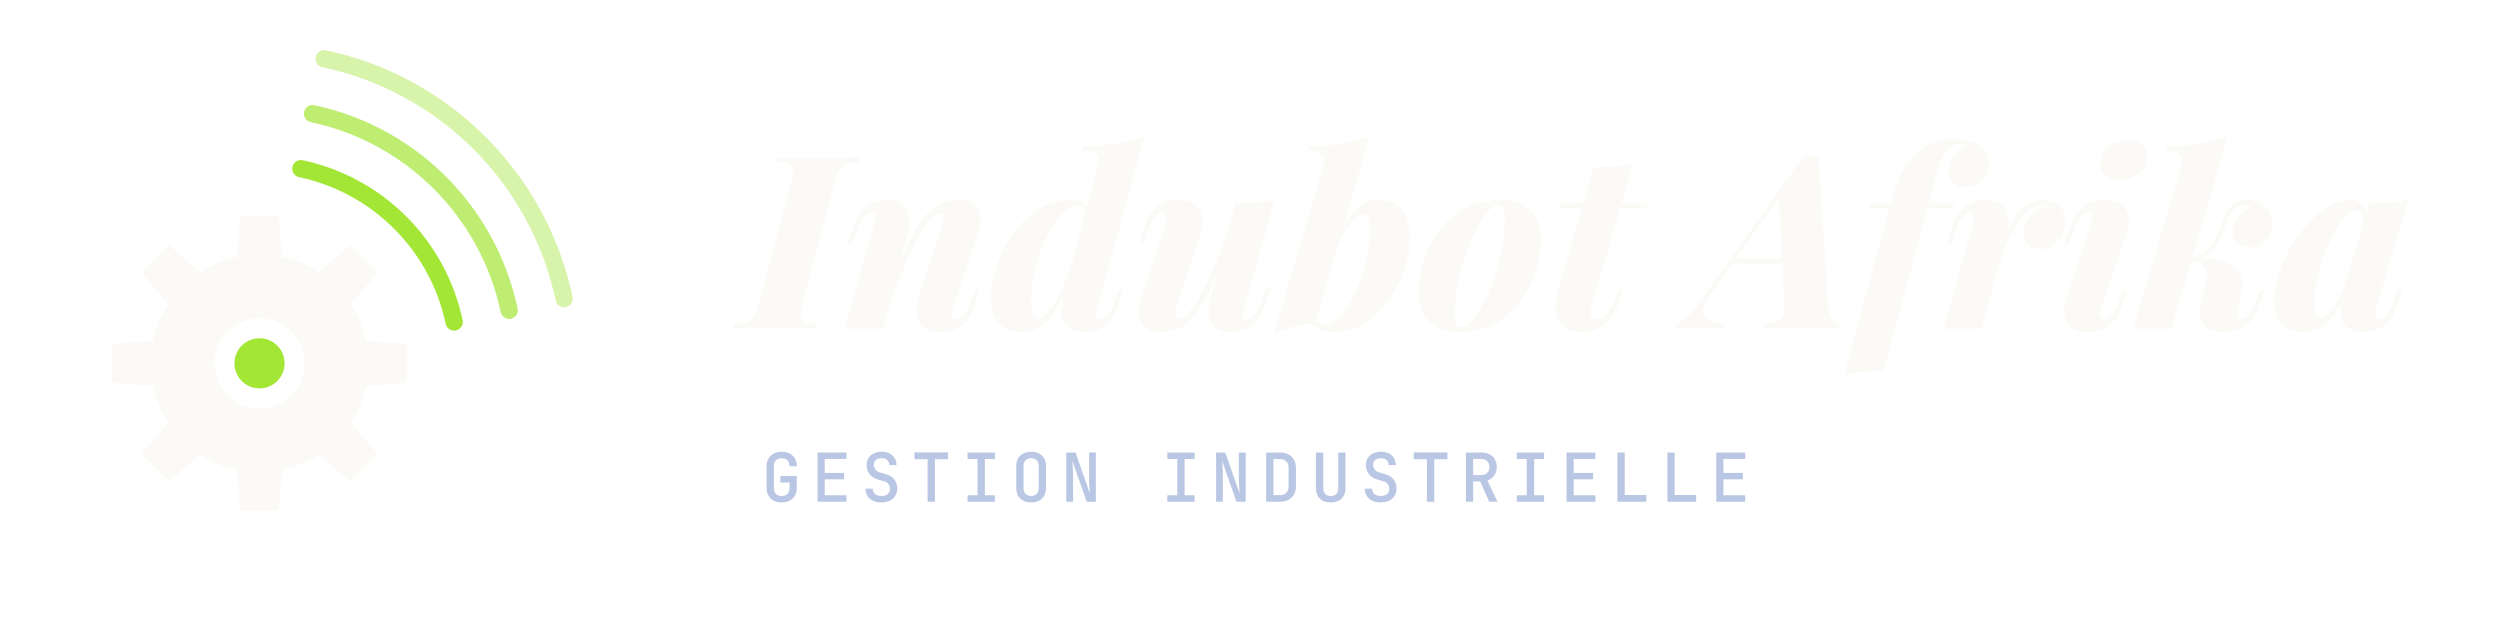
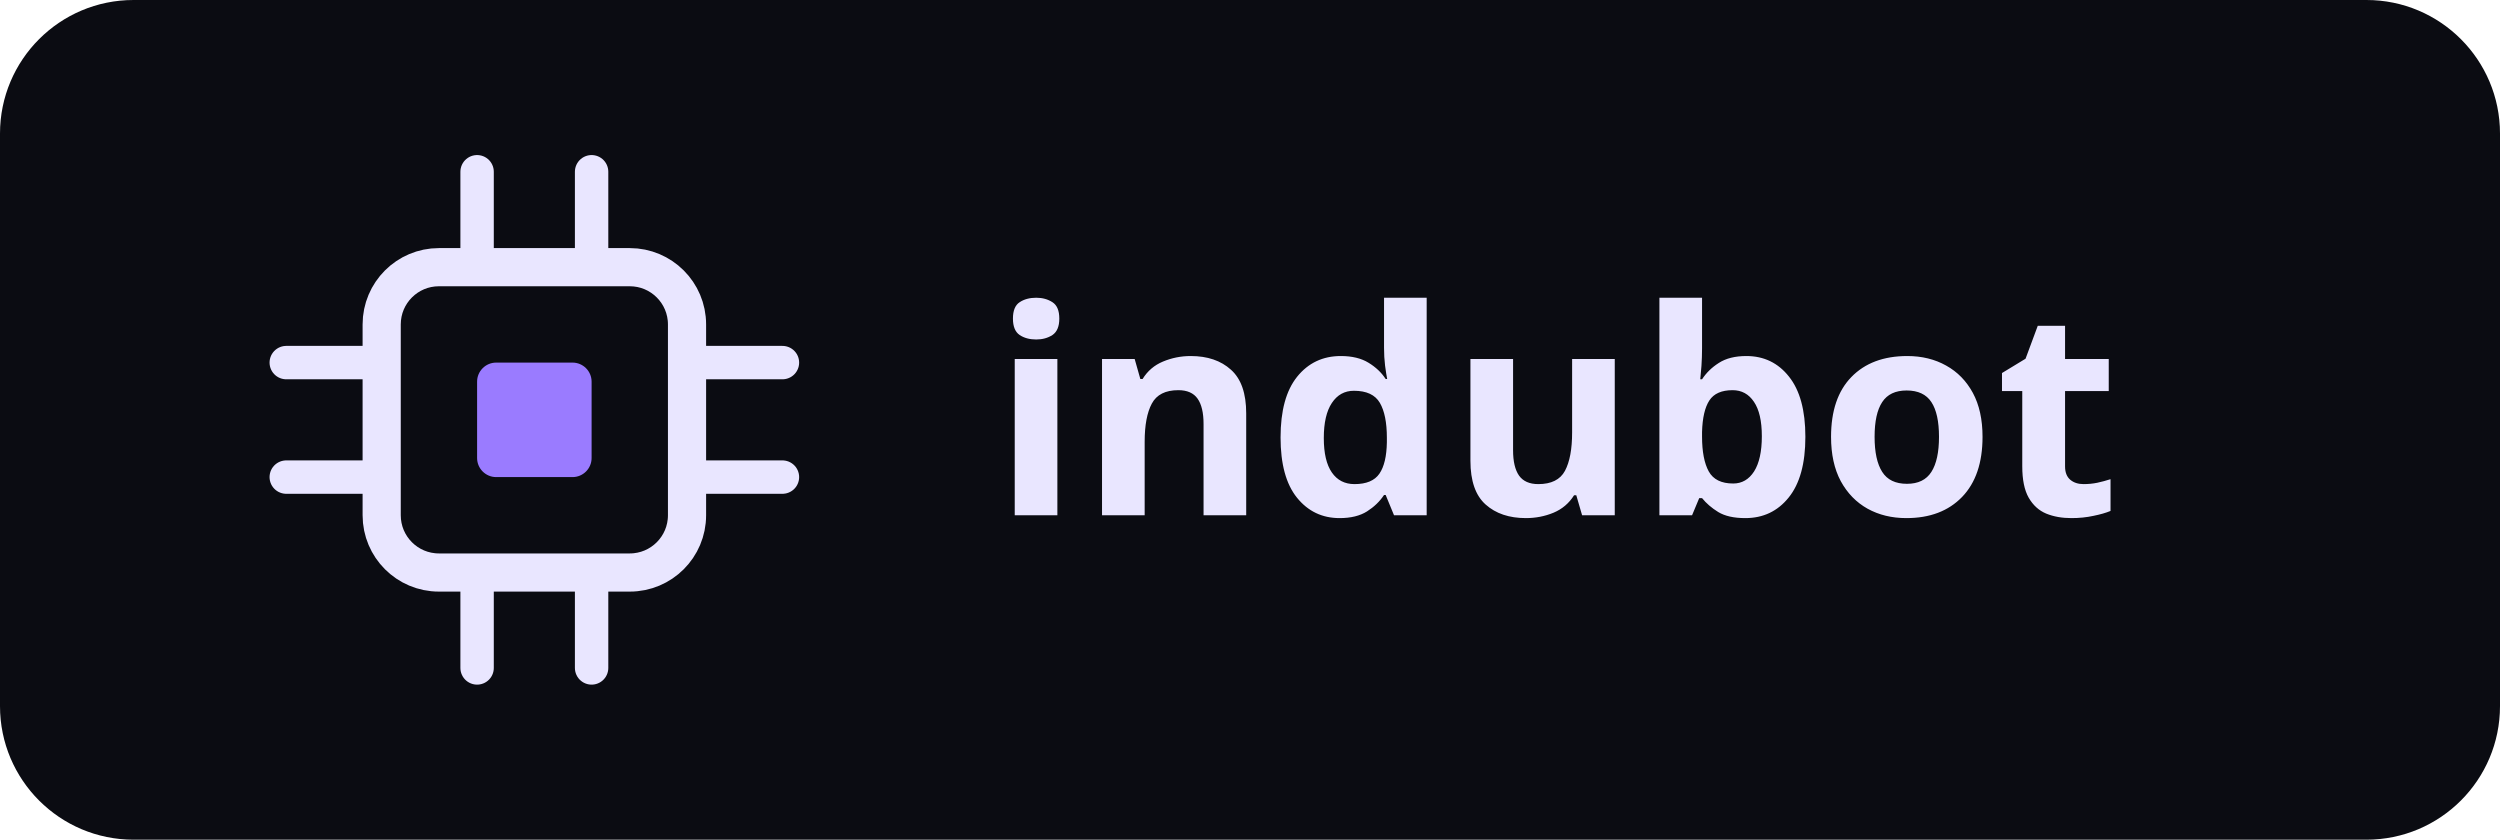
- <svg xmlns="http://www.w3.org/2000/svg" viewBox="0 0 289 72" width="578" height="144" role="img" aria-labelledby="t">
-   <g transform="translate(4 4)">
-     <path d="M23.38 25.68L23.75 20.95L28.25 20.95L28.62 25.68A12.6 12.6 0 0 1 32.86 27.43L36.47 24.35L39.65 27.53L36.57 31.14A12.6 12.6 0 0 1 38.32 35.38L43.05 35.75L43.05 40.25L38.32 40.62A12.6 12.6 0 0 1 36.57 44.86L39.65 48.47L36.47 51.65L32.86 48.57A12.6 12.6 0 0 1 28.62 50.32L28.25 55.05L23.75 55.05L23.38 50.32A12.6 12.6 0 0 1 19.14 48.57L15.53 51.65L12.35 48.47L15.43 44.86A12.6 12.6 0 0 1 13.68 40.62L8.95 40.25L8.95 35.75L13.68 35.38A12.6 12.6 0 0 1 15.43 31.14L12.35 27.53L15.53 24.35L19.14 27.43A12.6 12.6 0 0 1 23.38 25.68ZM31.2 38.0A5.2 5.2 0 1 0 20.8 38.0A5.2 5.2 0 1 0 31.2 38.0Z" fill="#fbfaf7" fill-rule="evenodd" />
-     <circle cx="26" cy="38" r="2.9" fill="#a3e635" />
-     <path d="M30.78 15.5A23 23 0 0 1 48.5 33.22" fill="none" stroke="#a3e635" stroke-opacity="1" stroke-width="2" stroke-linecap="round" />
-     <path d="M32.13 9.14A29.5 29.5 0 0 1 54.86 31.87" fill="none" stroke="#a3e635" stroke-opacity="0.7" stroke-width="2" stroke-linecap="round" />
-     <path d="M33.48 2.79A36 36 0 0 1 61.21 30.52" fill="none" stroke="#a3e635" stroke-opacity="0.42" stroke-width="2" stroke-linecap="round" />
+ <svg xmlns="http://www.w3.org/2000/svg" viewBox="0 0 262 88" height="88" role="img">
+   <rect width="262" height="88" rx="14" fill="#0B0C12" />
+   <g transform="translate(24 12)">
+     <g stroke-linecap="round" stroke-linejoin="round" fill="none">
+       <rect x="16" y="16" width="32" height="32" rx="6" stroke="#E9E6FF" stroke-width="4" />
+       <path d="M26 6V16M38 6V16M26 48V58M38 48V58M6 26H16M6 38H16M48 26H58M48 38H58" stroke="#E9E6FF" stroke-width="3.5" />
+       <rect x="26" y="26" width="12" height="12" rx="2" fill="#9A7BFF" />
+     </g>
+     <text x="80" y="42" font-size="30" fill="#E9E6FF">
+       <tspan font-family="'Chakra Petch', sans-serif" font-weight="600">indubot</tspan>
+     </text>
  </g>
-   <path fill="#fbfaf7" d="M92.8 35.03Q92.55 36.04 92.57 36.54Q92.6 37.05 93.05 37.22Q93.5 37.38 94.45 37.44L94.34 38Q93.49 37.94 92.16 37.93Q90.82 37.92 89.44 37.92Q88.01 37.92 86.77 37.93Q85.54 37.94 84.76 38L84.9 37.44Q85.83 37.38 86.34 37.22Q86.86 37.05 87.17 36.54Q87.48 36.04 87.73 35.03L91.43 21.14Q91.71 20.11 91.65 19.62Q91.59 19.13 91.16 18.95Q90.73 18.76 89.77 18.74L89.91 18.18Q90.65 18.2 91.9 18.23Q93.15 18.26 94.59 18.26Q95.97 18.26 97.26 18.23Q98.56 18.2 99.52 18.18L99.38 18.74Q98.43 18.76 97.89 18.95Q97.36 19.13 97.07 19.62Q96.77 20.11 96.49 21.14ZM102.08 38H97.63L101.04 25.88Q101.17 25.45 101.21 25.17Q101.24 24.88 101.14 24.74Q101.04 24.59 100.75 24.59Q100.29 24.59 99.9 25.01Q99.52 25.43 99.09 26.57L98.5 28.14H97.97L98.73 25.99Q99.28 24.45 100.2 23.78Q101.13 23.1 102.47 23.1Q103.51 23.1 104.1 23.46Q104.69 23.81 104.93 24.39Q105.16 24.98 105.13 25.67Q105.11 26.35 104.94 27.02ZM102.86 33.63Q103.97 30.4 104.93 28.34Q105.89 26.28 106.79 25.13Q107.7 23.98 108.66 23.54Q109.62 23.1 110.72 23.1Q112.1 23.1 112.71 23.68Q113.33 24.25 113.35 25.22Q113.37 26.18 112.99 27.33L110.23 35.62Q109.96 36.4 110.13 36.65Q110.31 36.91 110.59 36.91Q110.9 36.91 111.31 36.56Q111.73 36.2 112.21 34.93L112.75 33.46H113.28L112.58 35.51Q112.19 36.68 111.55 37.3Q110.91 37.92 110.17 38.15Q109.42 38.39 108.7 38.39Q107.87 38.39 107.27 38.15Q106.67 37.9 106.33 37.42Q105.94 36.85 105.92 35.98Q105.91 35.12 106.36 33.76L108.82 26.35Q108.98 25.87 109.04 25.49Q109.09 25.11 109.02 24.89Q108.94 24.67 108.65 24.67Q108.16 24.67 107.52 25.39Q106.87 26.12 106.16 27.39Q105.45 28.65 104.73 30.31Q104.02 31.96 103.36 33.81Q102.7 35.66 102.2 37.55ZM126.85 35.62Q126.61 36.31 126.75 36.61Q126.89 36.91 127.22 36.91Q127.53 36.91 127.94 36.55Q128.35 36.19 128.81 34.93L129.35 33.46H129.88L129.19 35.51Q128.81 36.67 128.17 37.29Q127.54 37.91 126.8 38.15Q126.06 38.39 125.34 38.39Q123.57 38.39 122.97 37.22Q122.65 36.66 122.66 35.79Q122.67 34.93 123.02 33.76L126.85 19.32Q127.13 18.37 126.79 17.92Q126.45 17.48 125.08 17.48L125.27 16.89Q127.42 16.86 129.11 16.57Q130.8 16.27 132.33 15.74ZM119.99 36.82Q120.4 36.82 120.97 36.28Q121.54 35.73 122.19 34.59Q122.84 33.44 123.49 31.67Q124.14 29.9 124.7 27.47L124.28 30.5Q123.41 33.13 122.55 34.89Q121.7 36.65 120.63 37.52Q119.56 38.39 117.99 38.39Q117.06 38.39 116.27 37.97Q115.47 37.56 115 36.68Q114.52 35.8 114.52 34.38Q114.52 33.13 114.92 31.62Q115.32 30.11 116.1 28.62Q116.88 27.13 118.02 25.87Q119.17 24.62 120.64 23.86Q122.11 23.1 123.92 23.1Q124.93 23.1 125.32 23.48Q125.71 23.86 125.79 24.5L125.56 25.06Q125.45 24.41 125.23 24.08Q125 23.75 124.44 23.75Q123.83 23.75 123.11 24.38Q122.4 25 121.71 26.12Q121.02 27.23 120.45 28.67Q119.88 30.1 119.54 31.74Q119.21 33.38 119.21 35.06Q119.21 35.93 119.38 36.38Q119.56 36.82 119.99 36.82ZM142.01 28.13Q140.93 31.31 139.98 33.32Q139.04 35.33 138.13 36.43Q137.22 37.53 136.26 37.96Q135.3 38.39 134.2 38.39Q133.06 38.39 132.41 37.9Q131.76 37.41 131.66 36.47Q131.56 35.52 131.99 34.16L134.71 25.88Q134.99 25.06 134.8 24.82Q134.62 24.59 134.35 24.59Q134.04 24.59 133.63 24.94Q133.21 25.29 132.73 26.57L132.19 28.03H131.66L132.36 25.99Q132.78 24.81 133.42 24.2Q134.06 23.58 134.8 23.34Q135.54 23.1 136.24 23.1Q137.49 23.1 138.18 23.63Q138.86 24.16 138.98 25.19Q139.09 26.22 138.58 27.74L136.12 35.14Q135.56 36.82 136.29 36.82Q136.78 36.82 137.42 36.1Q138.07 35.37 138.79 34.09Q139.5 32.81 140.22 31.14Q140.93 29.47 141.59 27.59Q142.25 25.71 142.74 23.79ZM143.85 35.62Q143.65 36.29 143.69 36.6Q143.72 36.91 144.13 36.91Q144.59 36.91 144.99 36.47Q145.4 36.04 145.8 34.93L146.38 33.35H146.92L146.15 35.51Q145.78 36.57 145.16 37.21Q144.54 37.85 143.8 38.12Q143.06 38.39 142.27 38.39Q141.4 38.39 140.84 38.12Q140.28 37.84 139.99 37.37Q139.68 36.82 139.7 36.08Q139.73 35.35 139.94 34.47L142.8 23.5Q144.11 23.47 145.25 23.38Q146.38 23.3 147.36 23.1ZM157.55 24.78Q157.04 24.78 156.47 25.39Q155.89 26 155.33 27.07Q154.76 28.13 154.26 29.49Q153.75 30.84 153.4 32.34L153.92 29.54Q154.76 27.26 155.58 25.85Q156.4 24.43 157.32 23.76Q158.25 23.1 159.34 23.1Q161.17 23.1 162.08 24.25Q162.99 25.4 162.99 27.54Q162.99 28.85 162.61 30.33Q162.23 31.81 161.49 33.23Q160.74 34.66 159.67 35.83Q158.6 37 157.21 37.69Q155.82 38.39 154.12 38.39Q153.32 38.39 152.69 38.11Q152.05 37.83 151.72 37.4L151.92 36.99Q152.18 37.27 152.46 37.4Q152.74 37.52 153.1 37.52Q153.9 37.52 154.67 36.83Q155.43 36.13 156.1 34.95Q156.76 33.78 157.27 32.34Q157.78 30.89 158.06 29.4Q158.35 27.9 158.35 26.55Q158.35 25.52 158.14 25.15Q157.94 24.78 157.55 24.78ZM152.01 37.5Q151 37.36 149.85 37.68Q148.69 38 147.66 38.45L147.24 38.25Q147.44 37.86 147.59 37.45Q147.73 37.05 147.84 36.61L152.94 19.32Q153.21 18.37 152.88 17.92Q152.55 17.48 151.18 17.48L151.36 16.89Q153.51 16.86 155.17 16.57Q156.82 16.27 158.35 15.74ZM173.25 23.66Q172.69 23.66 172.01 24.45Q171.33 25.23 170.65 26.55Q169.98 27.86 169.41 29.49Q168.85 31.11 168.52 32.83Q168.18 34.54 168.18 36.09Q168.18 37.04 168.36 37.43Q168.54 37.83 168.92 37.83Q169.46 37.83 170.13 37.08Q170.8 36.34 171.47 35.06Q172.13 33.79 172.69 32.19Q173.25 30.59 173.6 28.84Q173.95 27.1 173.95 25.45Q173.95 24.34 173.76 24Q173.57 23.66 173.25 23.66ZM163.98 33.7Q163.98 32.41 164.34 30.95Q164.7 29.49 165.44 28.1Q166.18 26.7 167.3 25.57Q168.42 24.44 169.94 23.77Q171.47 23.1 173.39 23.1Q175.69 23.1 176.92 24.31Q178.15 25.51 178.15 27.79Q178.15 29.09 177.79 30.55Q177.43 32 176.69 33.4Q175.95 34.79 174.83 35.92Q173.71 37.05 172.18 37.72Q170.66 38.39 168.73 38.39Q166.44 38.39 165.21 37.19Q163.98 35.98 163.98 33.7ZM190.44 23.5 190.36 24.06H180.3L180.44 23.5ZM183.93 35.62Q183.75 36.28 183.95 36.59Q184.15 36.91 184.56 36.91Q185.13 36.91 185.71 36.31Q186.28 35.71 186.67 34.65L187.11 33.46H187.64L187.1 35.05Q186.55 36.69 185.44 37.54Q184.32 38.39 182.77 38.39Q181.42 38.39 180.69 37.77Q179.97 37.14 179.83 36.09Q179.7 35.04 180.06 33.76L184.2 19.35Q185.56 19.32 186.66 19.24Q187.75 19.16 188.78 18.96ZM197.65 34.16Q196.84 35.3 196.87 36Q196.89 36.7 197.57 37.03Q198.25 37.37 199.33 37.44L199.21 38Q197.89 37.94 197.03 37.93Q196.16 37.92 195.39 37.92Q194.78 37.92 194.37 37.93Q193.96 37.94 193.51 38L193.63 37.44Q194.16 37.29 194.61 36.97Q195.07 36.64 195.61 36Q196.16 35.35 196.92 34.29L208.48 18.04Q208.9 18.08 209.38 18.08Q209.86 18.08 210.24 18.04L211.36 35.65Q211.45 36.66 211.88 37.03Q212.31 37.41 212.73 37.44L212.62 38Q211.86 37.94 210.59 37.93Q209.33 37.92 208.23 37.92Q206.88 37.92 205.67 37.93Q204.46 37.94 203.75 38L203.86 37.44Q205.2 37.38 205.77 36.95Q206.34 36.52 206.27 35.09L205.6 22.51L206.83 21.2ZM200.39 29.94H208.56L208.34 30.5H199.88ZM216.09 24.06 216.26 23.5H225.86L225.69 24.06ZM226.69 16.64Q226.27 16.64 225.93 16.76Q225.58 16.88 225.27 17.14Q224.97 17.41 224.7 17.9Q224.44 18.38 224.21 19.06Q223.97 19.74 223.74 20.62L217.78 42.87Q216.44 42.9 215.35 42.98Q214.27 43.07 213.22 43.26L218.44 23.83Q219.07 21.41 219.91 19.83Q220.75 18.25 221.9 17.37Q222.75 16.73 223.77 16.41Q224.8 16.1 225.98 16.1Q227.9 16.1 228.97 16.89Q230.03 17.68 230.03 19.01Q230.03 19.62 229.68 20.24Q229.33 20.85 228.7 21.24Q228.08 21.64 227.24 21.64Q226.3 21.64 225.76 21.19Q225.22 20.75 225.22 19.92Q225.22 18.93 225.84 18.12Q226.45 17.3 227.53 16.9Q227.38 16.79 227.17 16.71Q226.96 16.64 226.69 16.64ZM229.11 38H224.66L228.07 25.88Q228.26 25.17 228.19 24.88Q228.13 24.59 227.79 24.59Q227.33 24.59 226.94 25.02Q226.54 25.45 226.12 26.57L225.53 28.14H225L225.76 25.99Q226.16 24.9 226.76 24.27Q227.36 23.65 228.13 23.38Q228.91 23.1 229.78 23.1Q230.71 23.1 231.23 23.46Q231.75 23.81 231.96 24.4Q232.17 24.99 232.15 25.67Q232.14 26.36 231.97 27.02ZM236.26 23.69Q235.71 23.69 235.09 23.95Q234.47 24.2 233.8 24.98Q233.13 25.75 232.4 27.28Q231.66 28.8 230.85 31.34Q230.04 33.88 229.18 37.66L229.79 33.81Q230.64 30.64 231.36 28.58Q232.08 26.51 232.8 25.3Q233.52 24.1 234.35 23.6Q235.19 23.1 236.27 23.1Q237.48 23.1 238.13 23.82Q238.77 24.54 238.77 25.6Q238.77 26.45 238.39 27.18Q238.01 27.91 237.35 28.35Q236.7 28.8 235.85 28.8Q234.93 28.8 234.44 28.32Q233.95 27.84 233.95 26.92Q233.95 26.16 234.32 25.5Q234.69 24.85 235.3 24.39Q235.92 23.92 236.64 23.78Q236.56 23.75 236.47 23.72Q236.38 23.69 236.26 23.69ZM242.8 18.96Q242.83 17.6 243.73 16.92Q244.64 16.23 245.94 16.23Q247.07 16.23 247.66 16.71Q248.24 17.2 248.22 18.11Q248.19 19.31 247.27 20.05Q246.36 20.8 245.05 20.8Q243.94 20.8 243.36 20.31Q242.77 19.82 242.8 18.96ZM241.69 25.88Q242.12 24.59 241.41 24.59Q240.94 24.59 240.55 25.03Q240.16 25.47 239.73 26.57L239.14 28.14H238.61L239.38 25.99Q239.78 24.9 240.38 24.27Q240.97 23.65 241.76 23.38Q242.54 23.1 243.41 23.1Q244.44 23.1 245.04 23.47Q245.64 23.83 245.88 24.41Q246.12 24.99 246.09 25.67Q246.06 26.36 245.84 27.02L242.91 35.62Q242.68 36.34 242.81 36.63Q242.94 36.91 243.27 36.91Q243.58 36.91 244 36.55Q244.41 36.19 244.89 34.93L245.44 33.46H245.98L245.27 35.51Q244.86 36.67 244.23 37.29Q243.6 37.9 242.86 38.15Q242.11 38.39 241.38 38.39Q240.15 38.39 239.45 37.87Q238.75 37.34 238.64 36.3Q238.53 35.26 239.03 33.76ZM251.03 38H246.58L252.12 19.32Q252.4 18.37 252.07 17.92Q251.73 17.48 250.35 17.48L250.54 16.89Q252.69 16.86 254.36 16.57Q256.03 16.27 257.56 15.74ZM258.73 35.74Q258.59 36.42 258.7 36.66Q258.82 36.91 259.11 36.91Q259.42 36.91 259.83 36.55Q260.24 36.19 260.71 34.93L261.25 33.46H261.78L261.08 35.51Q260.68 36.67 259.98 37.29Q259.28 37.91 258.46 38.15Q257.64 38.39 256.83 38.39Q255.29 38.39 254.68 37.5Q254.08 36.62 254.43 34.97L254.91 32.9Q255.29 31.43 254.82 30.8Q254.35 30.16 252.76 29.99V29.88Q254.04 29.8 255.3 29.89Q256.55 29.99 257.52 30.4Q258.49 30.81 258.94 31.65Q259.4 32.5 259.11 33.88ZM259.64 23.65Q259.26 23.65 258.97 23.76Q258.68 23.87 258.41 24.08Q257.92 24.48 257.62 25.21Q257.33 25.93 257.03 26.76Q256.73 27.58 256.29 28.31Q255.85 29.05 255.09 29.52Q254.34 29.99 253.09 29.96L252.81 29.99L252.87 29.68Q254.08 29.6 254.79 29.11Q255.49 28.63 255.9 27.91Q256.31 27.2 256.58 26.41Q256.85 25.62 257.15 24.91Q257.44 24.2 257.99 23.75Q258.42 23.38 258.91 23.24Q259.39 23.1 259.76 23.1Q261.25 23.1 261.96 23.96Q262.67 24.82 262.66 25.99Q262.66 26.77 262.32 27.37Q261.99 27.97 261.4 28.29Q260.82 28.61 260.08 28.61Q259.08 28.61 258.56 28.07Q258.04 27.54 258.04 26.82Q258.05 25.83 258.72 25.08Q259.38 24.34 260.22 23.94Q260.12 23.8 259.96 23.73Q259.81 23.65 259.64 23.65ZM268.3 36.69Q268.66 36.69 269.08 36.34Q269.5 35.99 269.94 35.26Q270.39 34.53 270.86 33.38Q271.32 32.23 271.77 30.6L271.09 33.64Q270.52 35.42 269.76 36.47Q269 37.51 268.1 37.95Q267.19 38.39 266.19 38.39Q264.51 38.39 263.7 37.47Q262.88 36.56 262.88 34.91Q262.88 33.35 263.41 31.69Q263.93 30.03 264.84 28.49Q265.75 26.96 266.89 25.75Q268.03 24.54 269.28 23.82Q270.53 23.1 271.72 23.1Q272.64 23.1 273.13 23.75Q273.63 24.39 273.45 25.88L273.15 26.04Q273.3 25.19 273.11 24.75Q272.92 24.31 272.47 24.31Q271.94 24.31 271.3 24.93Q270.66 25.56 270.01 26.64Q269.36 27.72 268.8 29.11Q268.24 30.5 267.91 32.03Q267.59 33.56 267.59 35.07Q267.59 35.94 267.75 36.31Q267.92 36.69 268.3 36.69ZM273.85 23.52Q275.22 23.49 276.3 23.4Q277.39 23.3 278.42 23.1L274.7 35.61Q274.57 36.02 274.57 36.32Q274.56 36.61 274.68 36.76Q274.8 36.9 275.05 36.9Q275.36 36.9 275.78 36.54Q276.2 36.19 276.67 34.92L277.21 33.46H277.74L277.04 35.5Q276.65 36.67 276.01 37.29Q275.38 37.9 274.64 38.15Q273.91 38.39 273.19 38.39Q271.61 38.39 270.93 37.46Q270.53 36.86 270.53 35.93Q270.53 35 270.88 33.75Z" />
-   <path fill="#bac7e4" d="M90.37 58.08Q89.84 58.08 89.45 57.88Q89.05 57.68 88.84 57.3Q88.62 56.93 88.62 56.42V53.89Q88.62 53.37 88.84 53Q89.05 52.63 89.45 52.43Q89.84 52.23 90.37 52.23Q90.9 52.23 91.29 52.43Q91.68 52.64 91.9 53.01Q92.11 53.38 92.11 53.89H91.27Q91.27 53.45 91.03 53.21Q90.8 52.97 90.37 52.97Q89.94 52.97 89.7 53.21Q89.46 53.44 89.46 53.88V56.42Q89.46 56.86 89.7 57.1Q89.94 57.34 90.37 57.34Q90.8 57.34 91.03 57.1Q91.27 56.86 91.27 56.42V55.78H90.21V55.03H92.11V56.42Q92.11 56.92 91.9 57.3Q91.68 57.67 91.29 57.87Q90.9 58.08 90.37 58.08ZM94.51 58V52.31H97.85V53.05H95.34V54.67H97.58V55.41H95.34V57.25H97.85V58ZM101.91 58.08Q101.33 58.08 100.92 57.89Q100.5 57.69 100.28 57.34Q100.05 56.98 100.05 56.49H100.89Q100.89 56.88 101.16 57.11Q101.43 57.33 101.91 57.33Q102.37 57.33 102.62 57.11Q102.88 56.89 102.88 56.51Q102.88 56.19 102.7 55.96Q102.53 55.72 102.2 55.64L101.49 55.43Q100.86 55.25 100.52 54.81Q100.18 54.38 100.18 53.78Q100.18 53.31 100.39 52.96Q100.61 52.61 101 52.42Q101.38 52.22 101.91 52.22Q102.7 52.22 103.17 52.64Q103.64 53.07 103.64 53.77H102.8Q102.8 53.4 102.57 53.18Q102.33 52.97 101.9 52.97Q101.48 52.97 101.25 53.17Q101.02 53.37 101.02 53.72Q101.02 54.04 101.2 54.28Q101.37 54.51 101.7 54.6L102.42 54.82Q103.05 55 103.39 55.43Q103.72 55.87 103.72 56.48Q103.72 56.96 103.49 57.32Q103.27 57.68 102.86 57.88Q102.45 58.08 101.91 58.08ZM107.23 58V53.08H105.71V52.3H109.6V53.08H108.08V58ZM111.85 58V57.25H113V53.06H111.85V52.31H115.01V53.06H113.85V57.25H115.01V58ZM119.2 58.08Q118.67 58.08 118.28 57.88Q117.9 57.68 117.69 57.3Q117.48 56.93 117.48 56.42V53.89Q117.48 53.37 117.69 53Q117.9 52.63 118.28 52.43Q118.67 52.23 119.2 52.23Q119.73 52.23 120.12 52.43Q120.5 52.63 120.71 53Q120.92 53.37 120.92 53.88V56.42Q120.92 56.93 120.71 57.3Q120.5 57.68 120.12 57.88Q119.73 58.08 119.2 58.08ZM119.2 57.33Q119.63 57.33 119.85 57.09Q120.08 56.86 120.08 56.42V53.89Q120.08 53.45 119.85 53.21Q119.63 52.97 119.2 52.97Q118.78 52.97 118.55 53.21Q118.32 53.45 118.32 53.89V56.42Q118.32 56.86 118.55 57.09Q118.78 57.33 119.2 57.33ZM123.26 58V52.31H124.33L125.99 57.04Q125.97 56.82 125.95 56.5Q125.92 56.19 125.91 55.86Q125.9 55.52 125.9 55.25V52.31H126.68V58H125.62L123.97 53.27Q123.98 53.47 124 53.77Q124.02 54.08 124.03 54.4Q124.05 54.73 124.05 55.01V58ZM134.94 58V57.25H136.09V53.06H134.94V52.31H138.1V53.06H136.94V57.25H138.1V58ZM140.58 58V52.31H141.64L143.3 57.04Q143.29 56.82 143.26 56.5Q143.24 56.19 143.23 55.86Q143.21 55.52 143.21 55.25V52.31H144V58H142.93L141.28 53.27Q141.3 53.47 141.32 53.77Q141.34 54.08 141.35 54.4Q141.36 54.73 141.36 55.01V58ZM146.37 58V52.31H147.96Q148.52 52.31 148.94 52.52Q149.35 52.74 149.58 53.13Q149.81 53.52 149.81 54.05V56.25Q149.81 56.78 149.58 57.17Q149.35 57.57 148.94 57.78Q148.52 58 147.96 58ZM147.21 57.24H147.96Q148.42 57.24 148.69 56.97Q148.96 56.71 148.96 56.25V54.05Q148.96 53.6 148.69 53.33Q148.42 53.07 147.96 53.07H147.21ZM153.83 58.08Q153.02 58.08 152.57 57.63Q152.12 57.18 152.12 56.41V52.31H152.97V56.4Q152.97 56.84 153.18 57.09Q153.4 57.34 153.83 57.34Q154.26 57.34 154.48 57.09Q154.7 56.84 154.7 56.4V52.31H155.54V56.41Q155.54 57.18 155.1 57.63Q154.65 58.08 153.83 58.08ZM159.63 58.08Q159.05 58.08 158.64 57.89Q158.22 57.69 158 57.34Q157.77 56.98 157.77 56.49H158.61Q158.61 56.88 158.88 57.11Q159.15 57.33 159.63 57.33Q160.09 57.33 160.34 57.11Q160.6 56.89 160.6 56.51Q160.6 56.19 160.42 55.96Q160.25 55.72 159.92 55.64L159.21 55.43Q158.58 55.25 158.24 54.81Q157.9 54.38 157.9 53.78Q157.9 53.31 158.11 52.96Q158.33 52.61 158.72 52.42Q159.1 52.22 159.63 52.22Q160.42 52.22 160.89 52.64Q161.36 53.07 161.36 53.77H160.52Q160.52 53.4 160.29 53.18Q160.05 52.97 159.62 52.97Q159.2 52.97 158.97 53.17Q158.74 53.37 158.74 53.72Q158.74 54.04 158.92 54.28Q159.09 54.51 159.42 54.6L160.14 54.82Q160.77 55 161.11 55.43Q161.44 55.87 161.44 56.48Q161.44 56.96 161.21 57.32Q160.99 57.68 160.58 57.88Q160.17 58.08 159.63 58.08ZM164.95 58V53.08H163.43V52.3H167.32V53.08H165.8V58ZM169.46 58V52.31H171.25Q171.78 52.31 172.18 52.51Q172.59 52.72 172.81 53.1Q173.03 53.47 173.03 53.97Q173.03 54.54 172.74 54.96Q172.45 55.38 171.95 55.55L173.11 58H172.15L171.11 55.66H170.3V58ZM170.3 54.92H171.25Q171.67 54.92 171.92 54.66Q172.17 54.41 172.17 53.99Q172.17 53.56 171.92 53.3Q171.67 53.05 171.25 53.05H170.3ZM175.34 58V57.25H176.49V53.06H175.34V52.31H178.5V53.06H177.35V57.25H178.5V58ZM181.09 58V52.31H184.43V53.05H181.92V54.67H184.16V55.41H181.92V57.25H184.43V58ZM186.97 58V52.31H187.82V57.22H190.31V58ZM192.75 58V52.31H193.59V57.22H196.08V58ZM198.4 58V52.31H201.75V53.05H199.23V54.67H201.47V55.41H199.23V57.25H201.75V58Z" />
</svg>
